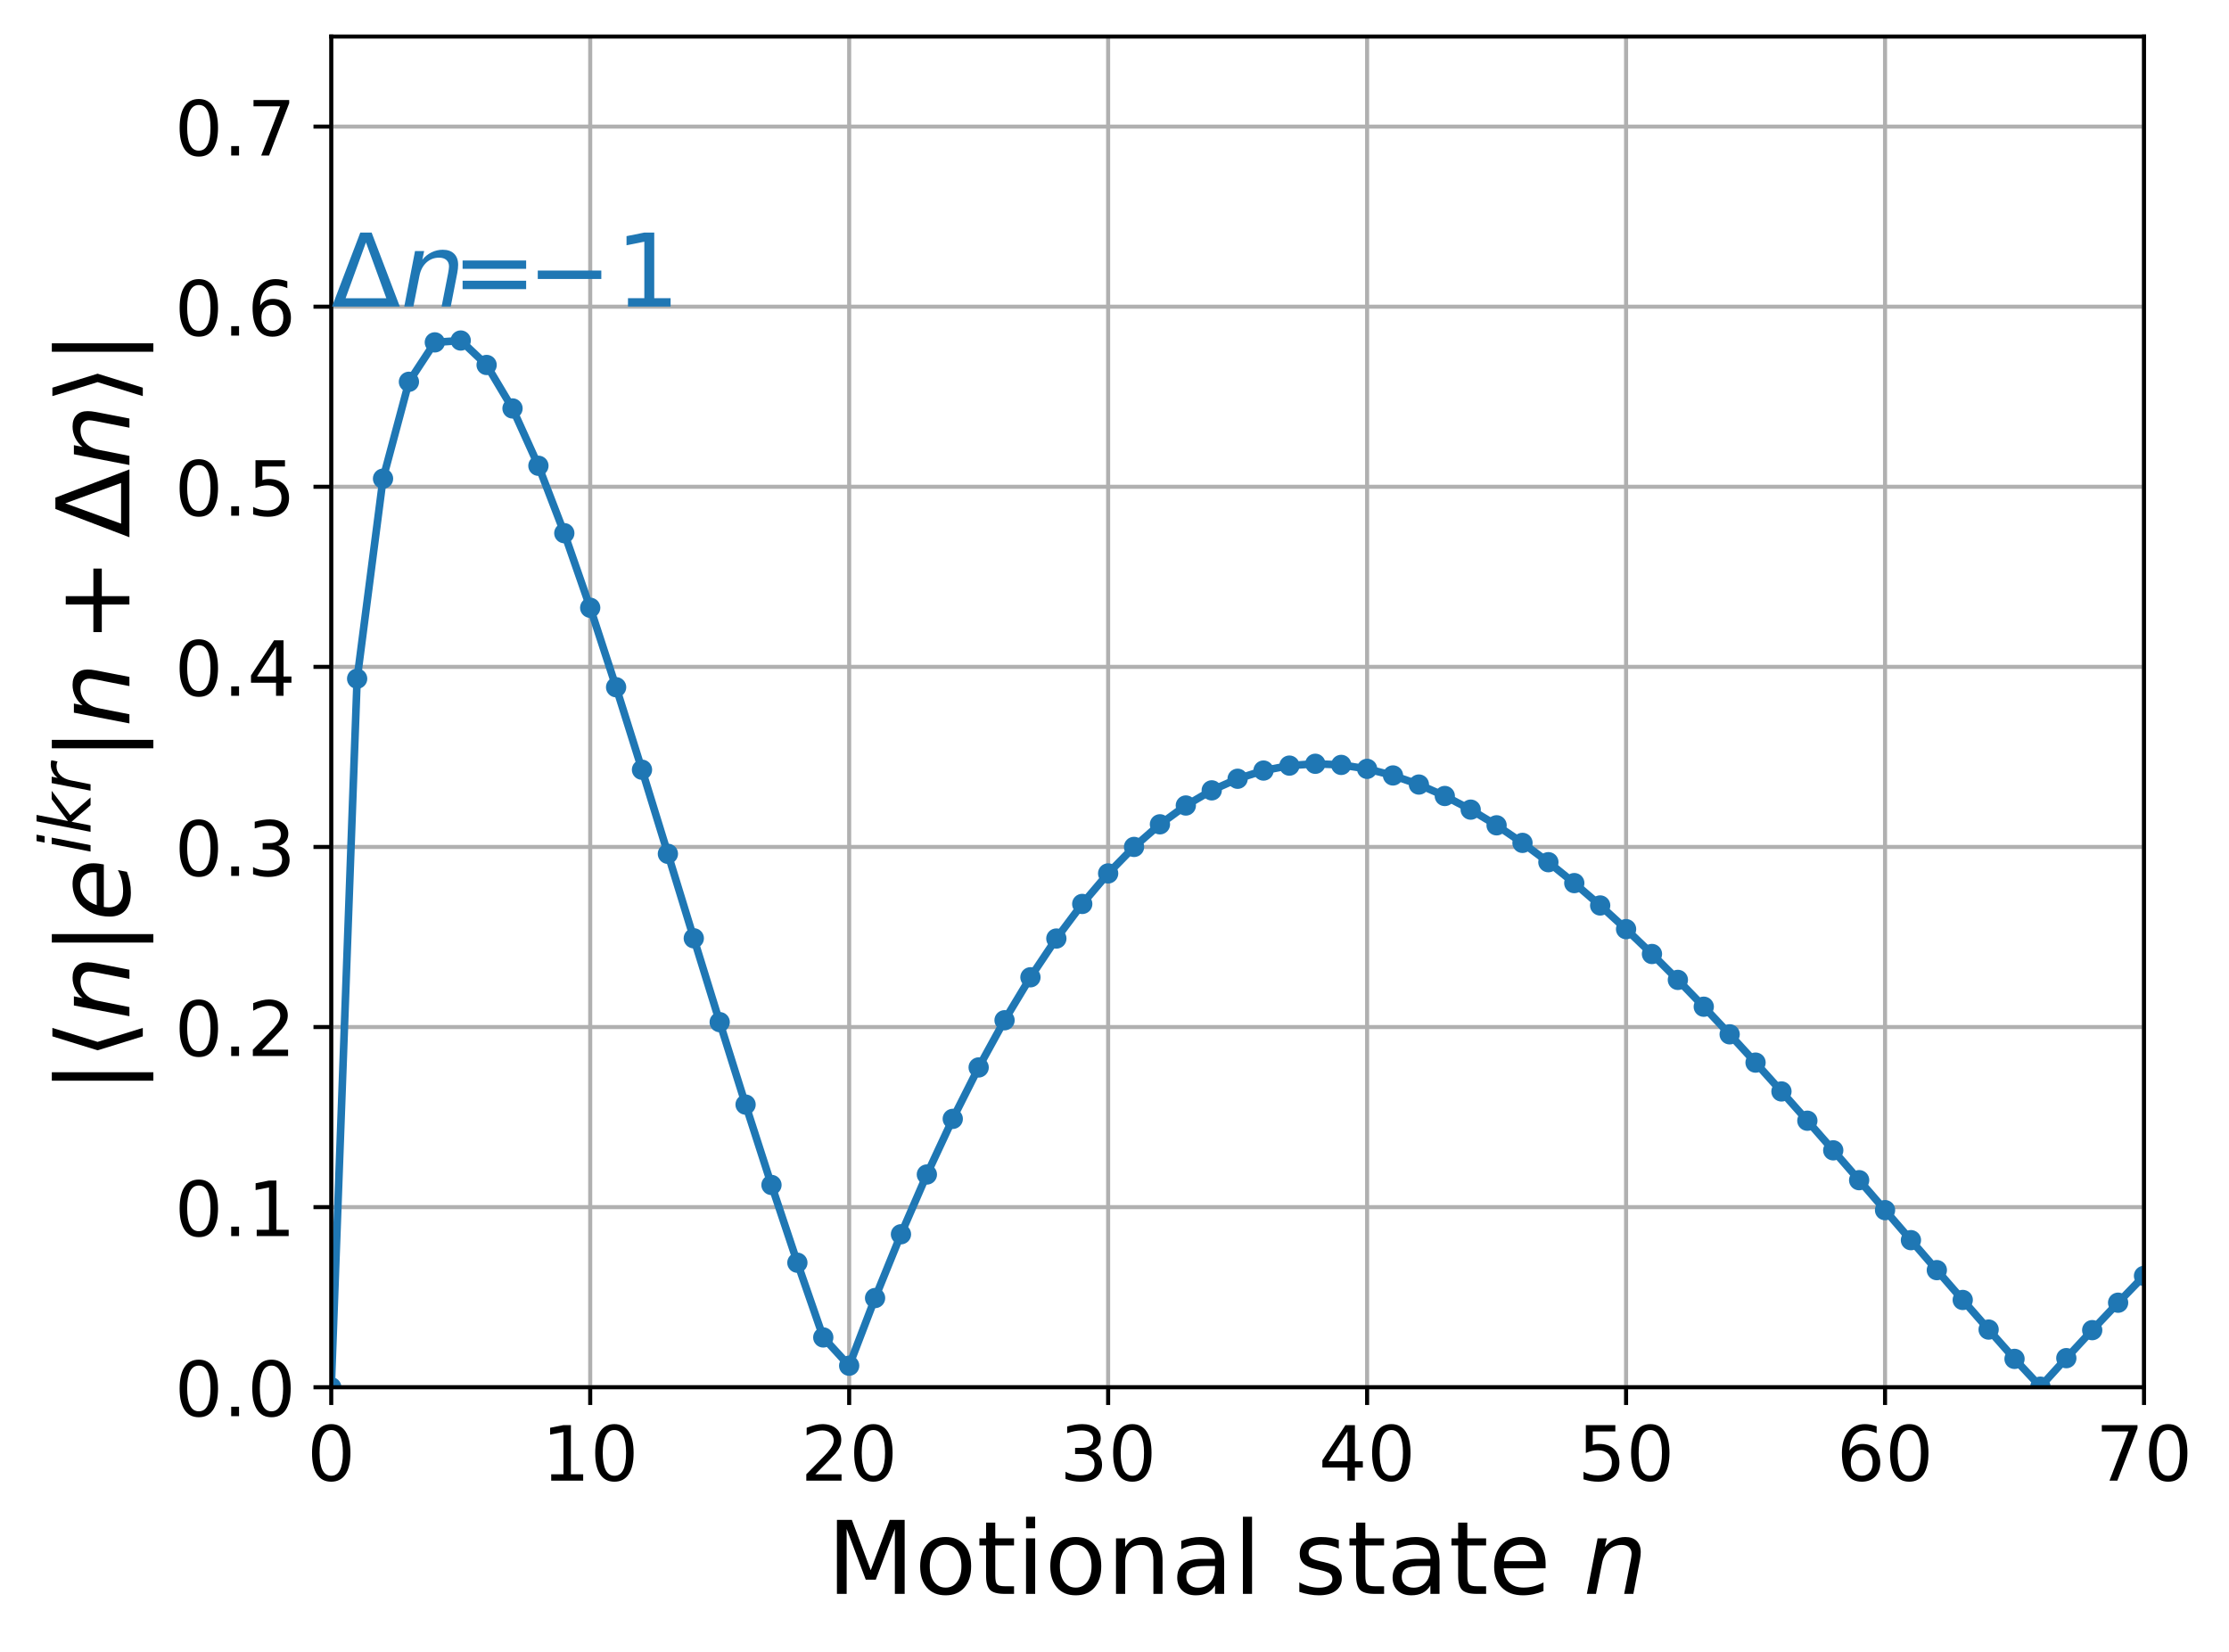
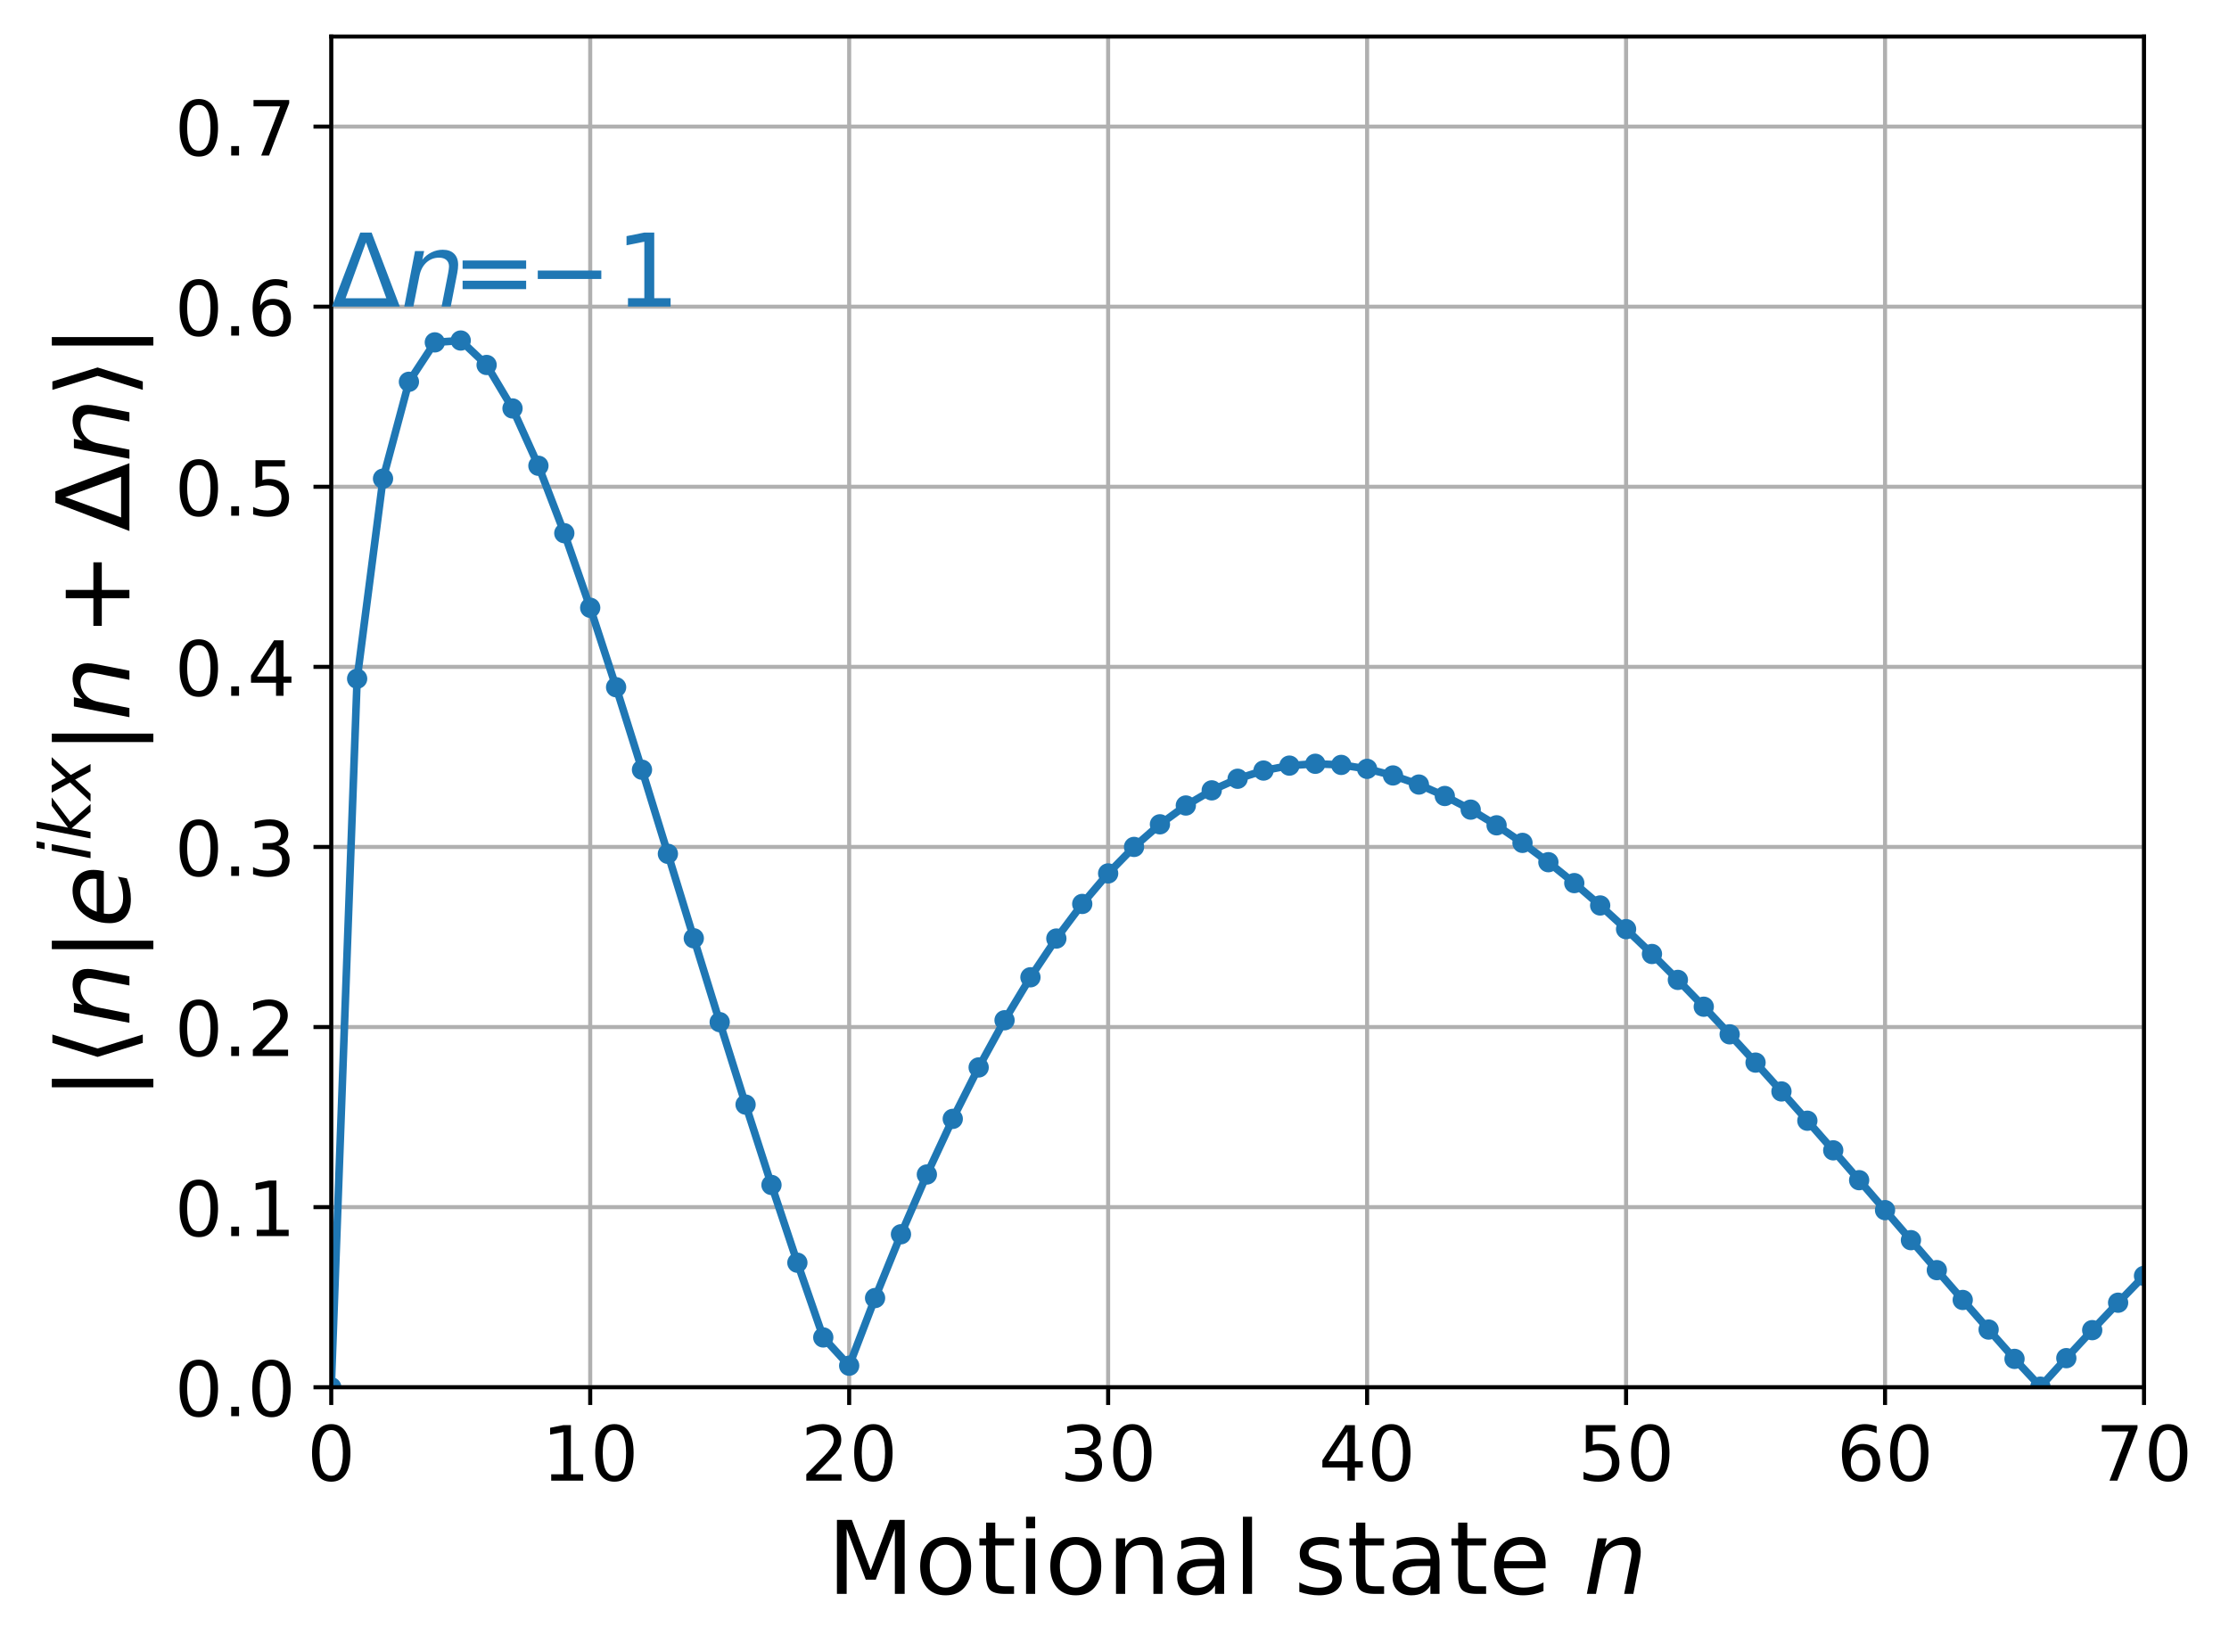
<svg xmlns="http://www.w3.org/2000/svg" xmlns:xlink="http://www.w3.org/1999/xlink" height="325.385pt" version="1.1" viewBox="0 0 439.118 325.385" width="439.118pt">
  <defs>
    <style type="text/css">*{stroke-linecap:butt;stroke-linejoin:round;}</style>
  </defs>
  <g id="figure_1">
    <g id="patch_1">
      <path d="M 0 325.385  L 439.118 325.385  L 439.118 0  L 0 0  z " style="fill:none;" />
    </g>
    <g id="axes_1">
      <g id="patch_2">
        <path d="M 65.255 273.312  L 422.375 273.312  L 422.375 7.2  L 65.255 7.2  z " style="fill:none;" />
      </g>
      <g id="matplotlib.axis_1">
        <g id="xtick_1">
          <g id="line2d_1">
            <path clip-path="url(#pf39720cbdc)" d="M 65.255 273.312  L 65.255 7.2  " style="fill:none;stroke:#b0b0b0;stroke-linecap:square;stroke-width:0.8;" />
          </g>
          <g id="line2d_2">
            <defs>
              <path d="M 0 0  L 0 3.5  " id="m005f0a59be" style="stroke:#000000;stroke-width:0.8;" />
            </defs>
            <g>
              <use style="stroke:#000000;stroke-width:0.8;" x="65.255" xlink:href="#m005f0a59be" y="273.312" />
            </g>
          </g>
          <g id="text_1">
            <g transform="translate(60.48281 291.7097)scale(0.15 -0.15)">
              <defs>
                <path d="M 31.781 66.406  Q 24.172 66.406 20.328 58.906  Q 16.5 51.422 16.5 36.375  Q 16.5 21.391 20.328 13.891  Q 24.172 6.391 31.781 6.391  Q 39.453 6.391 43.281 13.891  Q 47.125 21.391 47.125 36.375  Q 47.125 51.422 43.281 58.906  Q 39.453 66.406 31.781 66.406  z M 31.781 74.219  Q 44.047 74.219 50.516 64.516  Q 56.984 54.828 56.984 36.375  Q 56.984 17.969 50.516 8.266  Q 44.047 -1.422 31.781 -1.422  Q 19.531 -1.422 13.062 8.266  Q 6.594 17.969 6.594 36.375  Q 6.594 54.828 13.062 64.516  Q 19.531 74.219 31.781 74.219  z " id="DejaVuSans-48" />
              </defs>
              <use xlink:href="#DejaVuSans-48" />
            </g>
          </g>
        </g>
        <g id="xtick_2">
          <g id="line2d_3">
            <path clip-path="url(#pf39720cbdc)" d="M 116.272 273.312  L 116.272 7.2  " style="fill:none;stroke:#b0b0b0;stroke-linecap:square;stroke-width:0.8;" />
          </g>
          <g id="line2d_4">
            <g>
              <use style="stroke:#000000;stroke-width:0.8;" x="116.272" xlink:href="#m005f0a59be" y="273.312" />
            </g>
          </g>
          <g id="text_2">
            <g transform="translate(106.7281 291.7097)scale(0.15 -0.15)">
              <defs>
                <path d="M 12.406 8.297  L 28.516 8.297  L 28.516 63.922  L 10.984 60.406  L 10.984 69.391  L 28.422 72.906  L 38.281 72.906  L 38.281 8.297  L 54.391 8.297  L 54.391 0  L 12.406 0  z " id="DejaVuSans-49" />
              </defs>
              <use xlink:href="#DejaVuSans-49" />
              <use x="63.623" xlink:href="#DejaVuSans-48" />
            </g>
          </g>
        </g>
        <g id="xtick_3">
          <g id="line2d_5">
            <path clip-path="url(#pf39720cbdc)" d="M 167.289 273.312  L 167.289 7.2  " style="fill:none;stroke:#b0b0b0;stroke-linecap:square;stroke-width:0.8;" />
          </g>
          <g id="line2d_6">
            <g>
              <use style="stroke:#000000;stroke-width:0.8;" x="167.289" xlink:href="#m005f0a59be" y="273.312" />
            </g>
          </g>
          <g id="text_3">
            <g transform="translate(157.7452 291.7097)scale(0.15 -0.15)">
              <defs>
                <path d="M 19.188 8.297  L 53.609 8.297  L 53.609 0  L 7.328 0  L 7.328 8.297  Q 12.938 14.109 22.625 23.891  Q 32.328 33.688 34.812 36.531  Q 39.547 41.844 41.422 45.531  Q 43.312 49.219 43.312 52.781  Q 43.312 58.594 39.234 62.25  Q 35.156 65.922 28.609 65.922  Q 23.969 65.922 18.812 64.312  Q 13.672 62.703 7.812 59.422  L 7.812 69.391  Q 13.766 71.781 18.938 73  Q 24.125 74.219 28.422 74.219  Q 39.75 74.219 46.484 68.547  Q 53.219 62.891 53.219 53.422  Q 53.219 48.922 51.531 44.891  Q 49.859 40.875 45.406 35.406  Q 44.188 33.984 37.641 27.219  Q 31.109 20.453 19.188 8.297  z " id="DejaVuSans-50" />
              </defs>
              <use xlink:href="#DejaVuSans-50" />
              <use x="63.623" xlink:href="#DejaVuSans-48" />
            </g>
          </g>
        </g>
        <g id="xtick_4">
          <g id="line2d_7">
            <path clip-path="url(#pf39720cbdc)" d="M 218.306 273.312  L 218.306 7.2  " style="fill:none;stroke:#b0b0b0;stroke-linecap:square;stroke-width:0.8;" />
          </g>
          <g id="line2d_8">
            <g>
              <use style="stroke:#000000;stroke-width:0.8;" x="218.306" xlink:href="#m005f0a59be" y="273.312" />
            </g>
          </g>
          <g id="text_4">
            <g transform="translate(208.7624 291.7097)scale(0.15 -0.15)">
              <defs>
                <path d="M 40.578 39.312  Q 47.656 37.797 51.625 33  Q 55.609 28.219 55.609 21.188  Q 55.609 10.406 48.188 4.484  Q 40.766 -1.422 27.094 -1.422  Q 22.516 -1.422 17.656 -0.516  Q 12.797 0.391 7.625 2.203  L 7.625 11.719  Q 11.719 9.328 16.594 8.109  Q 21.484 6.891 26.812 6.891  Q 36.078 6.891 40.938 10.547  Q 45.797 14.203 45.797 21.188  Q 45.797 27.641 41.281 31.266  Q 36.766 34.906 28.719 34.906  L 20.219 34.906  L 20.219 43.016  L 29.109 43.016  Q 36.375 43.016 40.234 45.922  Q 44.094 48.828 44.094 54.297  Q 44.094 59.906 40.109 62.906  Q 36.141 65.922 28.719 65.922  Q 24.656 65.922 20.016 65.031  Q 15.375 64.156 9.812 62.312  L 9.812 71.094  Q 15.438 72.656 20.344 73.438  Q 25.25 74.219 29.594 74.219  Q 40.828 74.219 47.359 69.109  Q 53.906 64.016 53.906 55.328  Q 53.906 49.266 50.438 45.094  Q 46.969 40.922 40.578 39.312  z " id="DejaVuSans-51" />
              </defs>
              <use xlink:href="#DejaVuSans-51" />
              <use x="63.623" xlink:href="#DejaVuSans-48" />
            </g>
          </g>
        </g>
        <g id="xtick_5">
          <g id="line2d_9">
            <path clip-path="url(#pf39720cbdc)" d="M 269.323 273.312  L 269.323 7.2  " style="fill:none;stroke:#b0b0b0;stroke-linecap:square;stroke-width:0.8;" />
          </g>
          <g id="line2d_10">
            <g>
              <use style="stroke:#000000;stroke-width:0.8;" x="269.323" xlink:href="#m005f0a59be" y="273.312" />
            </g>
          </g>
          <g id="text_5">
            <g transform="translate(259.7795 291.7097)scale(0.15 -0.15)">
              <defs>
                <path d="M 37.797 64.312  L 12.891 25.391  L 37.797 25.391  z M 35.203 72.906  L 47.609 72.906  L 47.609 25.391  L 58.016 25.391  L 58.016 17.188  L 47.609 17.188  L 47.609 0  L 37.797 0  L 37.797 17.188  L 4.891 17.188  L 4.891 26.703  z " id="DejaVuSans-52" />
              </defs>
              <use xlink:href="#DejaVuSans-52" />
              <use x="63.623" xlink:href="#DejaVuSans-48" />
            </g>
          </g>
        </g>
        <g id="xtick_6">
          <g id="line2d_11">
            <path clip-path="url(#pf39720cbdc)" d="M 320.34 273.312  L 320.34 7.2  " style="fill:none;stroke:#b0b0b0;stroke-linecap:square;stroke-width:0.8;" />
          </g>
          <g id="line2d_12">
            <g>
              <use style="stroke:#000000;stroke-width:0.8;" x="320.34" xlink:href="#m005f0a59be" y="273.312" />
            </g>
          </g>
          <g id="text_6">
            <g transform="translate(310.7967 291.7097)scale(0.15 -0.15)">
              <defs>
                <path d="M 10.797 72.906  L 49.516 72.906  L 49.516 64.594  L 19.828 64.594  L 19.828 46.734  Q 21.969 47.469 24.109 47.828  Q 26.266 48.188 28.422 48.188  Q 40.625 48.188 47.75 41.5  Q 54.891 34.812 54.891 23.391  Q 54.891 11.625 47.562 5.094  Q 40.234 -1.422 26.906 -1.422  Q 22.312 -1.422 17.547 -0.641  Q 12.797 0.141 7.719 1.703  L 7.719 11.625  Q 12.109 9.234 16.797 8.062  Q 21.484 6.891 26.703 6.891  Q 35.156 6.891 40.078 11.328  Q 45.016 15.766 45.016 23.391  Q 45.016 31 40.078 35.438  Q 35.156 39.891 26.703 39.891  Q 22.75 39.891 18.812 39.016  Q 14.891 38.141 10.797 36.281  z " id="DejaVuSans-53" />
              </defs>
              <use xlink:href="#DejaVuSans-53" />
              <use x="63.623" xlink:href="#DejaVuSans-48" />
            </g>
          </g>
        </g>
        <g id="xtick_7">
          <g id="line2d_13">
            <path clip-path="url(#pf39720cbdc)" d="M 371.358 273.312  L 371.358 7.2  " style="fill:none;stroke:#b0b0b0;stroke-linecap:square;stroke-width:0.8;" />
          </g>
          <g id="line2d_14">
            <g>
              <use style="stroke:#000000;stroke-width:0.8;" x="371.358" xlink:href="#m005f0a59be" y="273.312" />
            </g>
          </g>
          <g id="text_7">
            <g transform="translate(361.8138 291.7097)scale(0.15 -0.15)">
              <defs>
                <path d="M 33.016 40.375  Q 26.375 40.375 22.484 35.828  Q 18.609 31.297 18.609 23.391  Q 18.609 15.531 22.484 10.953  Q 26.375 6.391 33.016 6.391  Q 39.656 6.391 43.531 10.953  Q 47.406 15.531 47.406 23.391  Q 47.406 31.297 43.531 35.828  Q 39.656 40.375 33.016 40.375  z M 52.594 71.297  L 52.594 62.312  Q 48.875 64.062 45.094 64.984  Q 41.312 65.922 37.594 65.922  Q 27.828 65.922 22.672 59.328  Q 17.531 52.734 16.797 39.406  Q 19.672 43.656 24.016 45.922  Q 28.375 48.188 33.594 48.188  Q 44.578 48.188 50.953 41.516  Q 57.328 34.859 57.328 23.391  Q 57.328 12.156 50.688 5.359  Q 44.047 -1.422 33.016 -1.422  Q 20.359 -1.422 13.672 8.266  Q 6.984 17.969 6.984 36.375  Q 6.984 53.656 15.188 63.938  Q 23.391 74.219 37.203 74.219  Q 40.922 74.219 44.703 73.484  Q 48.484 72.75 52.594 71.297  z " id="DejaVuSans-54" />
              </defs>
              <use xlink:href="#DejaVuSans-54" />
              <use x="63.623" xlink:href="#DejaVuSans-48" />
            </g>
          </g>
        </g>
        <g id="xtick_8">
          <g id="line2d_15">
            <path clip-path="url(#pf39720cbdc)" d="M 422.375 273.312  L 422.375 7.2  " style="fill:none;stroke:#b0b0b0;stroke-linecap:square;stroke-width:0.8;" />
          </g>
          <g id="line2d_16">
            <g>
              <use style="stroke:#000000;stroke-width:0.8;" x="422.375" xlink:href="#m005f0a59be" y="273.312" />
            </g>
          </g>
          <g id="text_8">
            <g transform="translate(412.8309 291.7097)scale(0.15 -0.15)">
              <defs>
                <path d="M 8.203 72.906  L 55.078 72.906  L 55.078 68.703  L 28.609 0  L 18.312 0  L 43.219 64.594  L 8.203 64.594  z " id="DejaVuSans-55" />
              </defs>
              <use xlink:href="#DejaVuSans-55" />
              <use x="63.623" xlink:href="#DejaVuSans-48" />
            </g>
          </g>
        </g>
        <g id="text_9">
          <g transform="translate(162.9147 314.0261)scale(0.2 -0.2)">
            <defs>
              <path d="M 9.812 72.906  L 24.516 72.906  L 43.109 23.297  L 61.812 72.906  L 76.516 72.906  L 76.516 0  L 66.891 0  L 66.891 64.016  L 48.094 14.016  L 38.188 14.016  L 19.391 64.016  L 19.391 0  L 9.812 0  z " id="DejaVuSans-77" />
              <path d="M 30.609 48.391  Q 23.391 48.391 19.188 42.75  Q 14.984 37.109 14.984 27.297  Q 14.984 17.484 19.156 11.844  Q 23.344 6.203 30.609 6.203  Q 37.797 6.203 41.984 11.859  Q 46.188 17.531 46.188 27.297  Q 46.188 37.016 41.984 42.703  Q 37.797 48.391 30.609 48.391  z M 30.609 56  Q 42.328 56 49.016 48.375  Q 55.719 40.766 55.719 27.297  Q 55.719 13.875 49.016 6.219  Q 42.328 -1.422 30.609 -1.422  Q 18.844 -1.422 12.172 6.219  Q 5.516 13.875 5.516 27.297  Q 5.516 40.766 12.172 48.375  Q 18.844 56 30.609 56  z " id="DejaVuSans-111" />
              <path d="M 18.312 70.219  L 18.312 54.688  L 36.812 54.688  L 36.812 47.703  L 18.312 47.703  L 18.312 18.016  Q 18.312 11.328 20.141 9.422  Q 21.969 7.516 27.594 7.516  L 36.812 7.516  L 36.812 0  L 27.594 0  Q 17.188 0 13.234 3.875  Q 9.281 7.766 9.281 18.016  L 9.281 47.703  L 2.688 47.703  L 2.688 54.688  L 9.281 54.688  L 9.281 70.219  z " id="DejaVuSans-116" />
              <path d="M 9.422 54.688  L 18.406 54.688  L 18.406 0  L 9.422 0  z M 9.422 75.984  L 18.406 75.984  L 18.406 64.594  L 9.422 64.594  z " id="DejaVuSans-105" />
              <path d="M 54.891 33.016  L 54.891 0  L 45.906 0  L 45.906 32.719  Q 45.906 40.484 42.875 44.328  Q 39.844 48.188 33.797 48.188  Q 26.516 48.188 22.312 43.547  Q 18.109 38.922 18.109 30.906  L 18.109 0  L 9.078 0  L 9.078 54.688  L 18.109 54.688  L 18.109 46.188  Q 21.344 51.125 25.703 53.562  Q 30.078 56 35.797 56  Q 45.219 56 50.047 50.172  Q 54.891 44.344 54.891 33.016  z " id="DejaVuSans-110" />
              <path d="M 34.281 27.484  Q 23.391 27.484 19.188 25  Q 14.984 22.516 14.984 16.5  Q 14.984 11.719 18.141 8.906  Q 21.297 6.109 26.703 6.109  Q 34.188 6.109 38.703 11.406  Q 43.219 16.703 43.219 25.484  L 43.219 27.484  z M 52.203 31.203  L 52.203 0  L 43.219 0  L 43.219 8.297  Q 40.141 3.328 35.547 0.953  Q 30.953 -1.422 24.312 -1.422  Q 15.922 -1.422 10.953 3.297  Q 6 8.016 6 15.922  Q 6 25.141 12.172 29.828  Q 18.359 34.516 30.609 34.516  L 43.219 34.516  L 43.219 35.406  Q 43.219 41.609 39.141 45  Q 35.062 48.391 27.688 48.391  Q 23 48.391 18.547 47.266  Q 14.109 46.141 10.016 43.891  L 10.016 52.203  Q 14.938 54.109 19.578 55.047  Q 24.219 56 28.609 56  Q 40.484 56 46.344 49.844  Q 52.203 43.703 52.203 31.203  z " id="DejaVuSans-97" />
              <path d="M 9.422 75.984  L 18.406 75.984  L 18.406 0  L 9.422 0  z " id="DejaVuSans-108" />
              <path id="DejaVuSans-32" />
              <path d="M 44.281 53.078  L 44.281 44.578  Q 40.484 46.531 36.375 47.5  Q 32.281 48.484 27.875 48.484  Q 21.188 48.484 17.844 46.438  Q 14.5 44.391 14.5 40.281  Q 14.5 37.156 16.891 35.375  Q 19.281 33.594 26.516 31.984  L 29.594 31.297  Q 39.156 29.25 43.188 25.516  Q 47.219 21.781 47.219 15.094  Q 47.219 7.469 41.188 3.016  Q 35.156 -1.422 24.609 -1.422  Q 20.219 -1.422 15.453 -0.562  Q 10.688 0.297 5.422 2  L 5.422 11.281  Q 10.406 8.688 15.234 7.391  Q 20.062 6.109 24.812 6.109  Q 31.156 6.109 34.562 8.281  Q 37.984 10.453 37.984 14.406  Q 37.984 18.062 35.516 20.016  Q 33.062 21.969 24.703 23.781  L 21.578 24.516  Q 13.234 26.266 9.516 29.906  Q 5.812 33.547 5.812 39.891  Q 5.812 47.609 11.281 51.797  Q 16.75 56 26.812 56  Q 31.781 56 36.172 55.266  Q 40.578 54.547 44.281 53.078  z " id="DejaVuSans-115" />
              <path d="M 56.203 29.594  L 56.203 25.203  L 14.891 25.203  Q 15.484 15.922 20.484 11.062  Q 25.484 6.203 34.422 6.203  Q 39.594 6.203 44.453 7.469  Q 49.312 8.734 54.109 11.281  L 54.109 2.781  Q 49.266 0.734 44.188 -0.344  Q 39.109 -1.422 33.891 -1.422  Q 20.797 -1.422 13.156 6.188  Q 5.516 13.812 5.516 26.812  Q 5.516 40.234 12.766 48.109  Q 20.016 56 32.328 56  Q 43.359 56 49.781 48.891  Q 56.203 41.797 56.203 29.594  z M 47.219 32.234  Q 47.125 39.594 43.094 43.984  Q 39.062 48.391 32.422 48.391  Q 24.906 48.391 20.391 44.141  Q 15.875 39.891 15.188 32.172  z " id="DejaVuSans-101" />
              <path d="M 55.719 33.016  L 49.312 0  L 40.281 0  L 46.688 32.672  Q 47.125 34.969 47.359 36.719  Q 47.609 38.484 47.609 39.5  Q 47.609 43.609 45.016 45.891  Q 42.438 48.188 37.797 48.188  Q 30.562 48.188 25.344 43.375  Q 20.125 38.578 18.5 30.328  L 12.5 0  L 3.516 0  L 14.109 54.688  L 23.094 54.688  L 21.297 46.094  Q 25.047 50.828 30.312 53.406  Q 35.594 56 41.406 56  Q 48.641 56 52.609 52.094  Q 56.594 48.188 56.594 41.109  Q 56.594 39.359 56.375 37.359  Q 56.156 35.359 55.719 33.016  z " id="DejaVuSans-Oblique-110" />
            </defs>
            <use transform="translate(0 0.015625)" xlink:href="#DejaVuSans-77" />
            <use transform="translate(86.2793 0.015625)" xlink:href="#DejaVuSans-111" />
            <use transform="translate(147.4609 0.015625)" xlink:href="#DejaVuSans-116" />
            <use transform="translate(186.6699 0.015625)" xlink:href="#DejaVuSans-105" />
            <use transform="translate(214.4531 0.015625)" xlink:href="#DejaVuSans-111" />
            <use transform="translate(275.6348 0.015625)" xlink:href="#DejaVuSans-110" />
            <use transform="translate(339.0137 0.015625)" xlink:href="#DejaVuSans-97" />
            <use transform="translate(400.293 0.015625)" xlink:href="#DejaVuSans-108" />
            <use transform="translate(428.0762 0.015625)" xlink:href="#DejaVuSans-32" />
            <use transform="translate(459.8633 0.015625)" xlink:href="#DejaVuSans-115" />
            <use transform="translate(511.9629 0.015625)" xlink:href="#DejaVuSans-116" />
            <use transform="translate(551.1719 0.015625)" xlink:href="#DejaVuSans-97" />
            <use transform="translate(612.4512 0.015625)" xlink:href="#DejaVuSans-116" />
            <use transform="translate(651.6602 0.015625)" xlink:href="#DejaVuSans-101" />
            <use transform="translate(713.1836 0.015625)" xlink:href="#DejaVuSans-32" />
            <use transform="translate(744.9707 0.015625)" xlink:href="#DejaVuSans-Oblique-110" />
          </g>
        </g>
      </g>
      <g id="matplotlib.axis_2">
        <g id="ytick_1">
          <g id="line2d_17">
            <path clip-path="url(#pf39720cbdc)" d="M 65.255 273.312  L 422.375 273.312  " style="fill:none;stroke:#b0b0b0;stroke-linecap:square;stroke-width:0.8;" />
          </g>
          <g id="line2d_18">
            <defs>
              <path d="M 0 0  L -3.5 0  " id="mc3ce260a5b" style="stroke:#000000;stroke-width:0.8;" />
            </defs>
            <g>
              <use style="stroke:#000000;stroke-width:0.8;" x="65.255" xlink:href="#mc3ce260a5b" y="273.312" />
            </g>
          </g>
          <g id="text_10">
            <g transform="translate(34.4 279.0108)scale(0.15 -0.15)">
              <defs>
                <path d="M 10.688 12.406  L 21 12.406  L 21 0  L 10.688 0  z " id="DejaVuSans-46" />
              </defs>
              <use xlink:href="#DejaVuSans-48" />
              <use x="63.623" xlink:href="#DejaVuSans-46" />
              <use x="95.41" xlink:href="#DejaVuSans-48" />
            </g>
          </g>
        </g>
        <g id="ytick_2">
          <g id="line2d_19">
            <path clip-path="url(#pf39720cbdc)" d="M 65.255 237.83  L 422.375 237.83  " style="fill:none;stroke:#b0b0b0;stroke-linecap:square;stroke-width:0.8;" />
          </g>
          <g id="line2d_20">
            <g>
              <use style="stroke:#000000;stroke-width:0.8;" x="65.255" xlink:href="#mc3ce260a5b" y="237.83" />
            </g>
          </g>
          <g id="text_11">
            <g transform="translate(34.4 243.5292)scale(0.15 -0.15)">
              <use xlink:href="#DejaVuSans-48" />
              <use x="63.623" xlink:href="#DejaVuSans-46" />
              <use x="95.41" xlink:href="#DejaVuSans-49" />
            </g>
          </g>
        </g>
        <g id="ytick_3">
          <g id="line2d_21">
            <path clip-path="url(#pf39720cbdc)" d="M 65.255 202.349  L 422.375 202.349  " style="fill:none;stroke:#b0b0b0;stroke-linecap:square;stroke-width:0.8;" />
          </g>
          <g id="line2d_22">
            <g>
              <use style="stroke:#000000;stroke-width:0.8;" x="65.255" xlink:href="#mc3ce260a5b" y="202.349" />
            </g>
          </g>
          <g id="text_12">
            <g transform="translate(34.4 208.0476)scale(0.15 -0.15)">
              <use xlink:href="#DejaVuSans-48" />
              <use x="63.623" xlink:href="#DejaVuSans-46" />
              <use x="95.41" xlink:href="#DejaVuSans-50" />
            </g>
          </g>
        </g>
        <g id="ytick_4">
          <g id="line2d_23">
            <path clip-path="url(#pf39720cbdc)" d="M 65.255 166.867  L 422.375 166.867  " style="fill:none;stroke:#b0b0b0;stroke-linecap:square;stroke-width:0.8;" />
          </g>
          <g id="line2d_24">
            <g>
              <use style="stroke:#000000;stroke-width:0.8;" x="65.255" xlink:href="#mc3ce260a5b" y="166.867" />
            </g>
          </g>
          <g id="text_13">
            <g transform="translate(34.4 172.566)scale(0.15 -0.15)">
              <use xlink:href="#DejaVuSans-48" />
              <use x="63.623" xlink:href="#DejaVuSans-46" />
              <use x="95.41" xlink:href="#DejaVuSans-51" />
            </g>
          </g>
        </g>
        <g id="ytick_5">
          <g id="line2d_25">
            <path clip-path="url(#pf39720cbdc)" d="M 65.255 131.386  L 422.375 131.386  " style="fill:none;stroke:#b0b0b0;stroke-linecap:square;stroke-width:0.8;" />
          </g>
          <g id="line2d_26">
            <g>
              <use style="stroke:#000000;stroke-width:0.8;" x="65.255" xlink:href="#mc3ce260a5b" y="131.386" />
            </g>
          </g>
          <g id="text_14">
            <g transform="translate(34.4 137.0844)scale(0.15 -0.15)">
              <use xlink:href="#DejaVuSans-48" />
              <use x="63.623" xlink:href="#DejaVuSans-46" />
              <use x="95.41" xlink:href="#DejaVuSans-52" />
            </g>
          </g>
        </g>
        <g id="ytick_6">
          <g id="line2d_27">
            <path clip-path="url(#pf39720cbdc)" d="M 65.255 95.904  L 422.375 95.904  " style="fill:none;stroke:#b0b0b0;stroke-linecap:square;stroke-width:0.8;" />
          </g>
          <g id="line2d_28">
            <g>
              <use style="stroke:#000000;stroke-width:0.8;" x="65.255" xlink:href="#mc3ce260a5b" y="95.904" />
            </g>
          </g>
          <g id="text_15">
            <g transform="translate(34.4 101.6028)scale(0.15 -0.15)">
              <use xlink:href="#DejaVuSans-48" />
              <use x="63.623" xlink:href="#DejaVuSans-46" />
              <use x="95.41" xlink:href="#DejaVuSans-53" />
            </g>
          </g>
        </g>
        <g id="ytick_7">
          <g id="line2d_29">
            <path clip-path="url(#pf39720cbdc)" d="M 65.255 60.422  L 422.375 60.422  " style="fill:none;stroke:#b0b0b0;stroke-linecap:square;stroke-width:0.8;" />
          </g>
          <g id="line2d_30">
            <g>
              <use style="stroke:#000000;stroke-width:0.8;" x="65.255" xlink:href="#mc3ce260a5b" y="60.422" />
            </g>
          </g>
          <g id="text_16">
            <g transform="translate(34.4 66.12123)scale(0.15 -0.15)">
              <use xlink:href="#DejaVuSans-48" />
              <use x="63.623" xlink:href="#DejaVuSans-46" />
              <use x="95.41" xlink:href="#DejaVuSans-54" />
            </g>
          </g>
        </g>
        <g id="ytick_8">
          <g id="line2d_31">
            <path clip-path="url(#pf39720cbdc)" d="M 65.255 24.941  L 422.375 24.941  " style="fill:none;stroke:#b0b0b0;stroke-linecap:square;stroke-width:0.8;" />
          </g>
          <g id="line2d_32">
            <g>
              <use style="stroke:#000000;stroke-width:0.8;" x="65.255" xlink:href="#mc3ce260a5b" y="24.941" />
            </g>
          </g>
          <g id="text_17">
            <g transform="translate(34.4 30.63963)scale(0.15 -0.15)">
              <use xlink:href="#DejaVuSans-48" />
              <use x="63.623" xlink:href="#DejaVuSans-46" />
              <use x="95.41" xlink:href="#DejaVuSans-55" />
            </g>
          </g>
        </g>
        <g id="text_18">
-           <g transform="translate(25.6 215.456)rotate(-90)scale(0.2 -0.2)">
+           <g transform="translate(25.6 216.756)rotate(-90)scale(0.2 -0.2)">
            <defs>
              <path d="M 21 76.422  L 21 -23.578  L 12.703 -23.578  L 12.703 76.422  z " id="DejaVuSans-124" />
              <path d="M 8.938 31.344  L 22.703 75.875  L 31 75.875  L 17.234 31.344  L 31 -13.188  L 22.703 -13.188  z " id="DejaVuSans-10216" />
              <path d="M 48.094 32.234  Q 48.25 33.016 48.312 33.844  Q 48.391 34.672 48.391 35.5  Q 48.391 41.453 44.891 44.922  Q 41.406 48.391 35.406 48.391  Q 28.719 48.391 23.578 44.156  Q 18.453 39.938 15.828 32.172  z M 55.906 25.203  L 14.109 25.203  Q 13.812 23.344 13.719 22.266  Q 13.625 21.188 13.625 20.406  Q 13.625 13.625 17.797 9.906  Q 21.969 6.203 29.594 6.203  Q 35.453 6.203 40.672 7.516  Q 45.906 8.844 50.391 11.375  L 48.688 2.484  Q 43.844 0.531 38.688 -0.438  Q 33.547 -1.422 28.219 -1.422  Q 16.844 -1.422 10.719 4.016  Q 4.594 9.469 4.594 19.484  Q 4.594 28.031 7.641 35.375  Q 10.688 42.719 16.609 48.484  Q 20.406 52.094 25.656 54.047  Q 30.906 56 36.812 56  Q 46.094 56 51.578 50.438  Q 57.078 44.875 57.078 35.5  Q 57.078 33.25 56.781 30.688  Q 56.5 28.125 55.906 25.203  z " id="DejaVuSans-Oblique-101" />
              <path d="M 18.312 75.984  L 27.297 75.984  L 25.094 64.594  L 16.109 64.594  z M 14.203 54.688  L 23.188 54.688  L 12.5 0  L 3.516 0  z " id="DejaVuSans-Oblique-105" />
              <path d="M 18.312 75.984  L 27.297 75.984  L 18.703 31.688  L 49.516 54.688  L 61.188 54.688  L 26.812 28.516  L 51.906 0  L 41.016 0  L 17.672 26.703  L 12.5 0  L 3.516 0  z " id="DejaVuSans-Oblique-107" />
-               <path d="M 44.578 46.391  Q 43.219 47.125 41.453 47.516  Q 39.703 47.906 37.703 47.906  Q 30.516 47.906 25.141 42.453  Q 19.781 37.016 18.016 27.875  L 12.5 0  L 3.516 0  L 14.203 54.688  L 23.188 54.688  L 21.484 46.188  Q 25.047 50.922 30 53.453  Q 34.969 56 40.578 56  Q 42.047 56 43.453 55.828  Q 44.875 55.672 46.297 55.281  z " id="DejaVuSans-Oblique-114" />
+               <path d="M 60.016 54.688  L 34.906 27.875  L 50.297 0  L 39.984 0  L 28.422 21.688  L 8.297 0  L -2.594 0  L 24.312 28.812  L 10.016 54.688  L 20.312 54.688  L 30.812 34.906  L 49.125 54.688  z " id="DejaVuSans-Oblique-120" />
              <path d="M 46 62.703  L 46 35.5  L 73.188 35.5  L 73.188 27.203  L 46 27.203  L 46 0  L 37.797 0  L 37.797 27.203  L 10.594 27.203  L 10.594 35.5  L 37.797 35.5  L 37.797 62.703  z " id="DejaVuSans-43" />
              <path d="M 34.188 63.188  L 14.156 8.203  L 54.25 8.203  z M 0.781 0  L 28.609 72.906  L 39.797 72.906  L 67.578 0  z " id="DejaVuSans-916" />
              <path d="M 30.078 31.344  L 16.312 -13.188  L 8.016 -13.188  L 21.781 31.344  L 8.016 75.875  L 16.312 75.875  z " id="DejaVuSans-10217" />
            </defs>
            <use transform="translate(0 0.529687)" xlink:href="#DejaVuSans-124" />
            <use transform="translate(33.69141 0.529687)" xlink:href="#DejaVuSans-10216" />
            <use transform="translate(72.70508 0.529687)" xlink:href="#DejaVuSans-Oblique-110" />
            <use transform="translate(136.084 0.529687)" xlink:href="#DejaVuSans-124" />
            <use transform="translate(169.7754 0.529687)" xlink:href="#DejaVuSans-Oblique-101" />
            <use transform="translate(235.9487 38.81094)scale(0.7)" xlink:href="#DejaVuSans-Oblique-105" />
            <use transform="translate(255.397 38.81094)scale(0.7)" xlink:href="#DejaVuSans-Oblique-107" />
-             <use transform="translate(295.9341 38.81094)scale(0.7)" xlink:href="#DejaVuSans-Oblique-114" />
-             <use transform="translate(327.4477 0.529687)" xlink:href="#DejaVuSans-124" />
-             <use transform="translate(361.1392 0.529687)" xlink:href="#DejaVuSans-Oblique-110" />
-             <use transform="translate(444.0005 0.529687)" xlink:href="#DejaVuSans-43" />
-             <use transform="translate(547.272 0.529687)" xlink:href="#DejaVuSans-916" />
-             <use transform="translate(615.6802 0.529687)" xlink:href="#DejaVuSans-Oblique-110" />
-             <use transform="translate(679.0591 0.529687)" xlink:href="#DejaVuSans-10217" />
-             <use transform="translate(718.0727 0.529687)" xlink:href="#DejaVuSans-124" />
+             <use transform="translate(295.9341 38.81094)scale(0.7)" xlink:href="#DejaVuSans-Oblique-120" />
+             <use transform="translate(340.0942 0.529687)" xlink:href="#DejaVuSans-124" />
+             <use transform="translate(373.7856 0.529687)" xlink:href="#DejaVuSans-Oblique-110" />
+             <use transform="translate(456.647 0.529687)" xlink:href="#DejaVuSans-43" />
+             <use transform="translate(559.9185 0.529687)" xlink:href="#DejaVuSans-916" />
+             <use transform="translate(628.3267 0.529687)" xlink:href="#DejaVuSans-Oblique-110" />
+             <use transform="translate(691.7056 0.529687)" xlink:href="#DejaVuSans-10217" />
+             <use transform="translate(730.7192 0.529687)" xlink:href="#DejaVuSans-124" />
          </g>
        </g>
      </g>
      <g id="line2d_33">
        <path clip-path="url(#pf39720cbdc)" d="M 65.255 273.312  L 70.356 133.715  L 75.458 94.304  L 80.56 75.222  L 85.662 67.455  L 90.763 67.089  L 95.865 71.907  L 100.967 80.47  L 106.068 91.767  L 111.17 105.048  L 116.272 119.741  L 121.374 135.396  L 126.475 151.652  L 131.577 168.219  L 136.679 184.861  L 141.78 201.382  L 146.882 217.625  L 151.984 233.46  L 157.086 248.781  L 162.187 263.501  L 167.289 269.07  L 172.391 255.739  L 177.492 243.172  L 182.594 231.398  L 187.696 220.438  L 192.798 210.307  L 197.899 201.009  L 203.001 192.544  L 208.103 184.909  L 213.204 178.092  L 218.306 172.081  L 223.408 166.859  L 228.51 162.405  L 233.611 158.699  L 238.713 155.715  L 243.815 153.429  L 248.916 151.814  L 254.018 150.84  L 259.12 150.479  L 264.222 150.702  L 269.323 151.479  L 274.425 152.779  L 279.527 154.571  L 284.628 156.826  L 289.73 159.513  L 294.832 162.602  L 299.934 166.064  L 305.035 169.869  L 310.137 173.988  L 315.239 178.394  L 320.34 183.059  L 325.442 187.955  L 330.544 193.058  L 335.646 198.342  L 340.747 203.781  L 345.849 209.353  L 350.951 215.034  L 356.052 220.802  L 361.154 226.636  L 366.256 232.516  L 371.358 238.422  L 376.459 244.336  L 381.561 250.239  L 386.663 256.116  L 391.764 261.949  L 396.866 267.724  L 401.968 273.198  L 407.07 267.581  L 412.171 262.064  L 417.273 256.657  L 422.375 251.371  " style="fill:none;stroke:#1f77b4;stroke-linecap:square;stroke-width:1.5;" />
        <defs>
          <path d="M 0 1.5  C 0.398 1.5 0.779 1.342 1.061 1.061  C 1.342 0.779 1.5 0.398 1.5 0  C 1.5 -0.398 1.342 -0.779 1.061 -1.061  C 0.779 -1.342 0.398 -1.5 0 -1.5  C -0.398 -1.5 -0.779 -1.342 -1.061 -1.061  C -1.342 -0.779 -1.5 -0.398 -1.5 0  C -1.5 0.398 -1.342 0.779 -1.061 1.061  C -0.779 1.342 -0.398 1.5 0 1.5  z " id="mb8bc26594a" style="stroke:#1f77b4;" />
        </defs>
        <g clip-path="url(#pf39720cbdc)">
          <use style="fill:#1f77b4;stroke:#1f77b4;" x="65.255" xlink:href="#mb8bc26594a" y="273.312" />
          <use style="fill:#1f77b4;stroke:#1f77b4;" x="70.356" xlink:href="#mb8bc26594a" y="133.715" />
          <use style="fill:#1f77b4;stroke:#1f77b4;" x="75.458" xlink:href="#mb8bc26594a" y="94.304" />
          <use style="fill:#1f77b4;stroke:#1f77b4;" x="80.56" xlink:href="#mb8bc26594a" y="75.222" />
          <use style="fill:#1f77b4;stroke:#1f77b4;" x="85.662" xlink:href="#mb8bc26594a" y="67.455" />
          <use style="fill:#1f77b4;stroke:#1f77b4;" x="90.763" xlink:href="#mb8bc26594a" y="67.089" />
          <use style="fill:#1f77b4;stroke:#1f77b4;" x="95.865" xlink:href="#mb8bc26594a" y="71.907" />
          <use style="fill:#1f77b4;stroke:#1f77b4;" x="100.967" xlink:href="#mb8bc26594a" y="80.47" />
          <use style="fill:#1f77b4;stroke:#1f77b4;" x="106.068" xlink:href="#mb8bc26594a" y="91.767" />
          <use style="fill:#1f77b4;stroke:#1f77b4;" x="111.17" xlink:href="#mb8bc26594a" y="105.048" />
          <use style="fill:#1f77b4;stroke:#1f77b4;" x="116.272" xlink:href="#mb8bc26594a" y="119.741" />
          <use style="fill:#1f77b4;stroke:#1f77b4;" x="121.374" xlink:href="#mb8bc26594a" y="135.396" />
          <use style="fill:#1f77b4;stroke:#1f77b4;" x="126.475" xlink:href="#mb8bc26594a" y="151.652" />
          <use style="fill:#1f77b4;stroke:#1f77b4;" x="131.577" xlink:href="#mb8bc26594a" y="168.219" />
          <use style="fill:#1f77b4;stroke:#1f77b4;" x="136.679" xlink:href="#mb8bc26594a" y="184.861" />
          <use style="fill:#1f77b4;stroke:#1f77b4;" x="141.78" xlink:href="#mb8bc26594a" y="201.382" />
          <use style="fill:#1f77b4;stroke:#1f77b4;" x="146.882" xlink:href="#mb8bc26594a" y="217.625" />
          <use style="fill:#1f77b4;stroke:#1f77b4;" x="151.984" xlink:href="#mb8bc26594a" y="233.46" />
          <use style="fill:#1f77b4;stroke:#1f77b4;" x="157.086" xlink:href="#mb8bc26594a" y="248.781" />
          <use style="fill:#1f77b4;stroke:#1f77b4;" x="162.187" xlink:href="#mb8bc26594a" y="263.501" />
          <use style="fill:#1f77b4;stroke:#1f77b4;" x="167.289" xlink:href="#mb8bc26594a" y="269.07" />
          <use style="fill:#1f77b4;stroke:#1f77b4;" x="172.391" xlink:href="#mb8bc26594a" y="255.739" />
          <use style="fill:#1f77b4;stroke:#1f77b4;" x="177.492" xlink:href="#mb8bc26594a" y="243.172" />
          <use style="fill:#1f77b4;stroke:#1f77b4;" x="182.594" xlink:href="#mb8bc26594a" y="231.398" />
          <use style="fill:#1f77b4;stroke:#1f77b4;" x="187.696" xlink:href="#mb8bc26594a" y="220.438" />
          <use style="fill:#1f77b4;stroke:#1f77b4;" x="192.798" xlink:href="#mb8bc26594a" y="210.307" />
          <use style="fill:#1f77b4;stroke:#1f77b4;" x="197.899" xlink:href="#mb8bc26594a" y="201.009" />
          <use style="fill:#1f77b4;stroke:#1f77b4;" x="203.001" xlink:href="#mb8bc26594a" y="192.544" />
          <use style="fill:#1f77b4;stroke:#1f77b4;" x="208.103" xlink:href="#mb8bc26594a" y="184.909" />
          <use style="fill:#1f77b4;stroke:#1f77b4;" x="213.204" xlink:href="#mb8bc26594a" y="178.092" />
          <use style="fill:#1f77b4;stroke:#1f77b4;" x="218.306" xlink:href="#mb8bc26594a" y="172.081" />
          <use style="fill:#1f77b4;stroke:#1f77b4;" x="223.408" xlink:href="#mb8bc26594a" y="166.859" />
          <use style="fill:#1f77b4;stroke:#1f77b4;" x="228.51" xlink:href="#mb8bc26594a" y="162.405" />
          <use style="fill:#1f77b4;stroke:#1f77b4;" x="233.611" xlink:href="#mb8bc26594a" y="158.699" />
          <use style="fill:#1f77b4;stroke:#1f77b4;" x="238.713" xlink:href="#mb8bc26594a" y="155.715" />
          <use style="fill:#1f77b4;stroke:#1f77b4;" x="243.815" xlink:href="#mb8bc26594a" y="153.429" />
          <use style="fill:#1f77b4;stroke:#1f77b4;" x="248.916" xlink:href="#mb8bc26594a" y="151.814" />
          <use style="fill:#1f77b4;stroke:#1f77b4;" x="254.018" xlink:href="#mb8bc26594a" y="150.84" />
          <use style="fill:#1f77b4;stroke:#1f77b4;" x="259.12" xlink:href="#mb8bc26594a" y="150.479" />
          <use style="fill:#1f77b4;stroke:#1f77b4;" x="264.222" xlink:href="#mb8bc26594a" y="150.702" />
          <use style="fill:#1f77b4;stroke:#1f77b4;" x="269.323" xlink:href="#mb8bc26594a" y="151.479" />
          <use style="fill:#1f77b4;stroke:#1f77b4;" x="274.425" xlink:href="#mb8bc26594a" y="152.779" />
          <use style="fill:#1f77b4;stroke:#1f77b4;" x="279.527" xlink:href="#mb8bc26594a" y="154.571" />
          <use style="fill:#1f77b4;stroke:#1f77b4;" x="284.628" xlink:href="#mb8bc26594a" y="156.826" />
          <use style="fill:#1f77b4;stroke:#1f77b4;" x="289.73" xlink:href="#mb8bc26594a" y="159.513" />
          <use style="fill:#1f77b4;stroke:#1f77b4;" x="294.832" xlink:href="#mb8bc26594a" y="162.602" />
          <use style="fill:#1f77b4;stroke:#1f77b4;" x="299.934" xlink:href="#mb8bc26594a" y="166.064" />
          <use style="fill:#1f77b4;stroke:#1f77b4;" x="305.035" xlink:href="#mb8bc26594a" y="169.869" />
          <use style="fill:#1f77b4;stroke:#1f77b4;" x="310.137" xlink:href="#mb8bc26594a" y="173.988" />
          <use style="fill:#1f77b4;stroke:#1f77b4;" x="315.239" xlink:href="#mb8bc26594a" y="178.394" />
          <use style="fill:#1f77b4;stroke:#1f77b4;" x="320.34" xlink:href="#mb8bc26594a" y="183.059" />
          <use style="fill:#1f77b4;stroke:#1f77b4;" x="325.442" xlink:href="#mb8bc26594a" y="187.955" />
          <use style="fill:#1f77b4;stroke:#1f77b4;" x="330.544" xlink:href="#mb8bc26594a" y="193.058" />
          <use style="fill:#1f77b4;stroke:#1f77b4;" x="335.646" xlink:href="#mb8bc26594a" y="198.342" />
          <use style="fill:#1f77b4;stroke:#1f77b4;" x="340.747" xlink:href="#mb8bc26594a" y="203.781" />
          <use style="fill:#1f77b4;stroke:#1f77b4;" x="345.849" xlink:href="#mb8bc26594a" y="209.353" />
          <use style="fill:#1f77b4;stroke:#1f77b4;" x="350.951" xlink:href="#mb8bc26594a" y="215.034" />
          <use style="fill:#1f77b4;stroke:#1f77b4;" x="356.052" xlink:href="#mb8bc26594a" y="220.802" />
          <use style="fill:#1f77b4;stroke:#1f77b4;" x="361.154" xlink:href="#mb8bc26594a" y="226.636" />
          <use style="fill:#1f77b4;stroke:#1f77b4;" x="366.256" xlink:href="#mb8bc26594a" y="232.516" />
          <use style="fill:#1f77b4;stroke:#1f77b4;" x="371.358" xlink:href="#mb8bc26594a" y="238.422" />
          <use style="fill:#1f77b4;stroke:#1f77b4;" x="376.459" xlink:href="#mb8bc26594a" y="244.336" />
          <use style="fill:#1f77b4;stroke:#1f77b4;" x="381.561" xlink:href="#mb8bc26594a" y="250.239" />
          <use style="fill:#1f77b4;stroke:#1f77b4;" x="386.663" xlink:href="#mb8bc26594a" y="256.116" />
          <use style="fill:#1f77b4;stroke:#1f77b4;" x="391.764" xlink:href="#mb8bc26594a" y="261.949" />
          <use style="fill:#1f77b4;stroke:#1f77b4;" x="396.866" xlink:href="#mb8bc26594a" y="267.724" />
          <use style="fill:#1f77b4;stroke:#1f77b4;" x="401.968" xlink:href="#mb8bc26594a" y="273.198" />
          <use style="fill:#1f77b4;stroke:#1f77b4;" x="407.07" xlink:href="#mb8bc26594a" y="267.581" />
          <use style="fill:#1f77b4;stroke:#1f77b4;" x="412.171" xlink:href="#mb8bc26594a" y="262.064" />
          <use style="fill:#1f77b4;stroke:#1f77b4;" x="417.273" xlink:href="#mb8bc26594a" y="256.657" />
          <use style="fill:#1f77b4;stroke:#1f77b4;" x="422.375" xlink:href="#mb8bc26594a" y="251.371" />
        </g>
      </g>
      <g id="patch_3">
        <path d="M 65.255 273.312  L 65.255 7.2  " style="fill:none;stroke:#000000;stroke-linecap:square;stroke-linejoin:miter;stroke-width:0.8;" />
      </g>
      <g id="patch_4">
        <path d="M 422.375 273.312  L 422.375 7.2  " style="fill:none;stroke:#000000;stroke-linecap:square;stroke-linejoin:miter;stroke-width:0.8;" />
      </g>
      <g id="patch_5">
        <path d="M 65.255 273.312  L 422.375 273.312  " style="fill:none;stroke:#000000;stroke-linecap:square;stroke-linejoin:miter;stroke-width:0.8;" />
      </g>
      <g id="patch_6">
        <path d="M 65.255 7.2  L 422.375 7.2  " style="fill:none;stroke:#000000;stroke-linecap:square;stroke-linejoin:miter;stroke-width:0.8;" />
      </g>
      <g id="text_19">
        <g style="fill:#1f77b4;" transform="translate(65.25469 60.4224)scale(0.2 -0.2)">
          <defs>
            <path d="M 10.594 45.406  L 73.188 45.406  L 73.188 37.203  L 10.594 37.203  z M 10.594 25.484  L 73.188 25.484  L 73.188 17.188  L 10.594 17.188  z " id="DejaVuSans-61" />
            <path d="M 10.594 35.5  L 73.188 35.5  L 73.188 27.203  L 10.594 27.203  z " id="DejaVuSans-8722" />
          </defs>
          <use transform="translate(0 0.09375)" xlink:href="#DejaVuSans-916" />
          <use transform="translate(68.4082 0.09375)" xlink:href="#DejaVuSans-Oblique-110" />
          <use transform="translate(118.7982 0.09375)" xlink:href="#DejaVuSans-61" />
          <use transform="translate(192.8451 0.09375)" xlink:href="#DejaVuSans-8722" />
          <use transform="translate(279.8809 0.09375)" xlink:href="#DejaVuSans-49" />
        </g>
      </g>
    </g>
  </g>
  <defs>
    <clipPath id="pf39720cbdc">
      <rect height="266.112" width="357.12" x="65.255" y="7.2" />
    </clipPath>
  </defs>
</svg>
